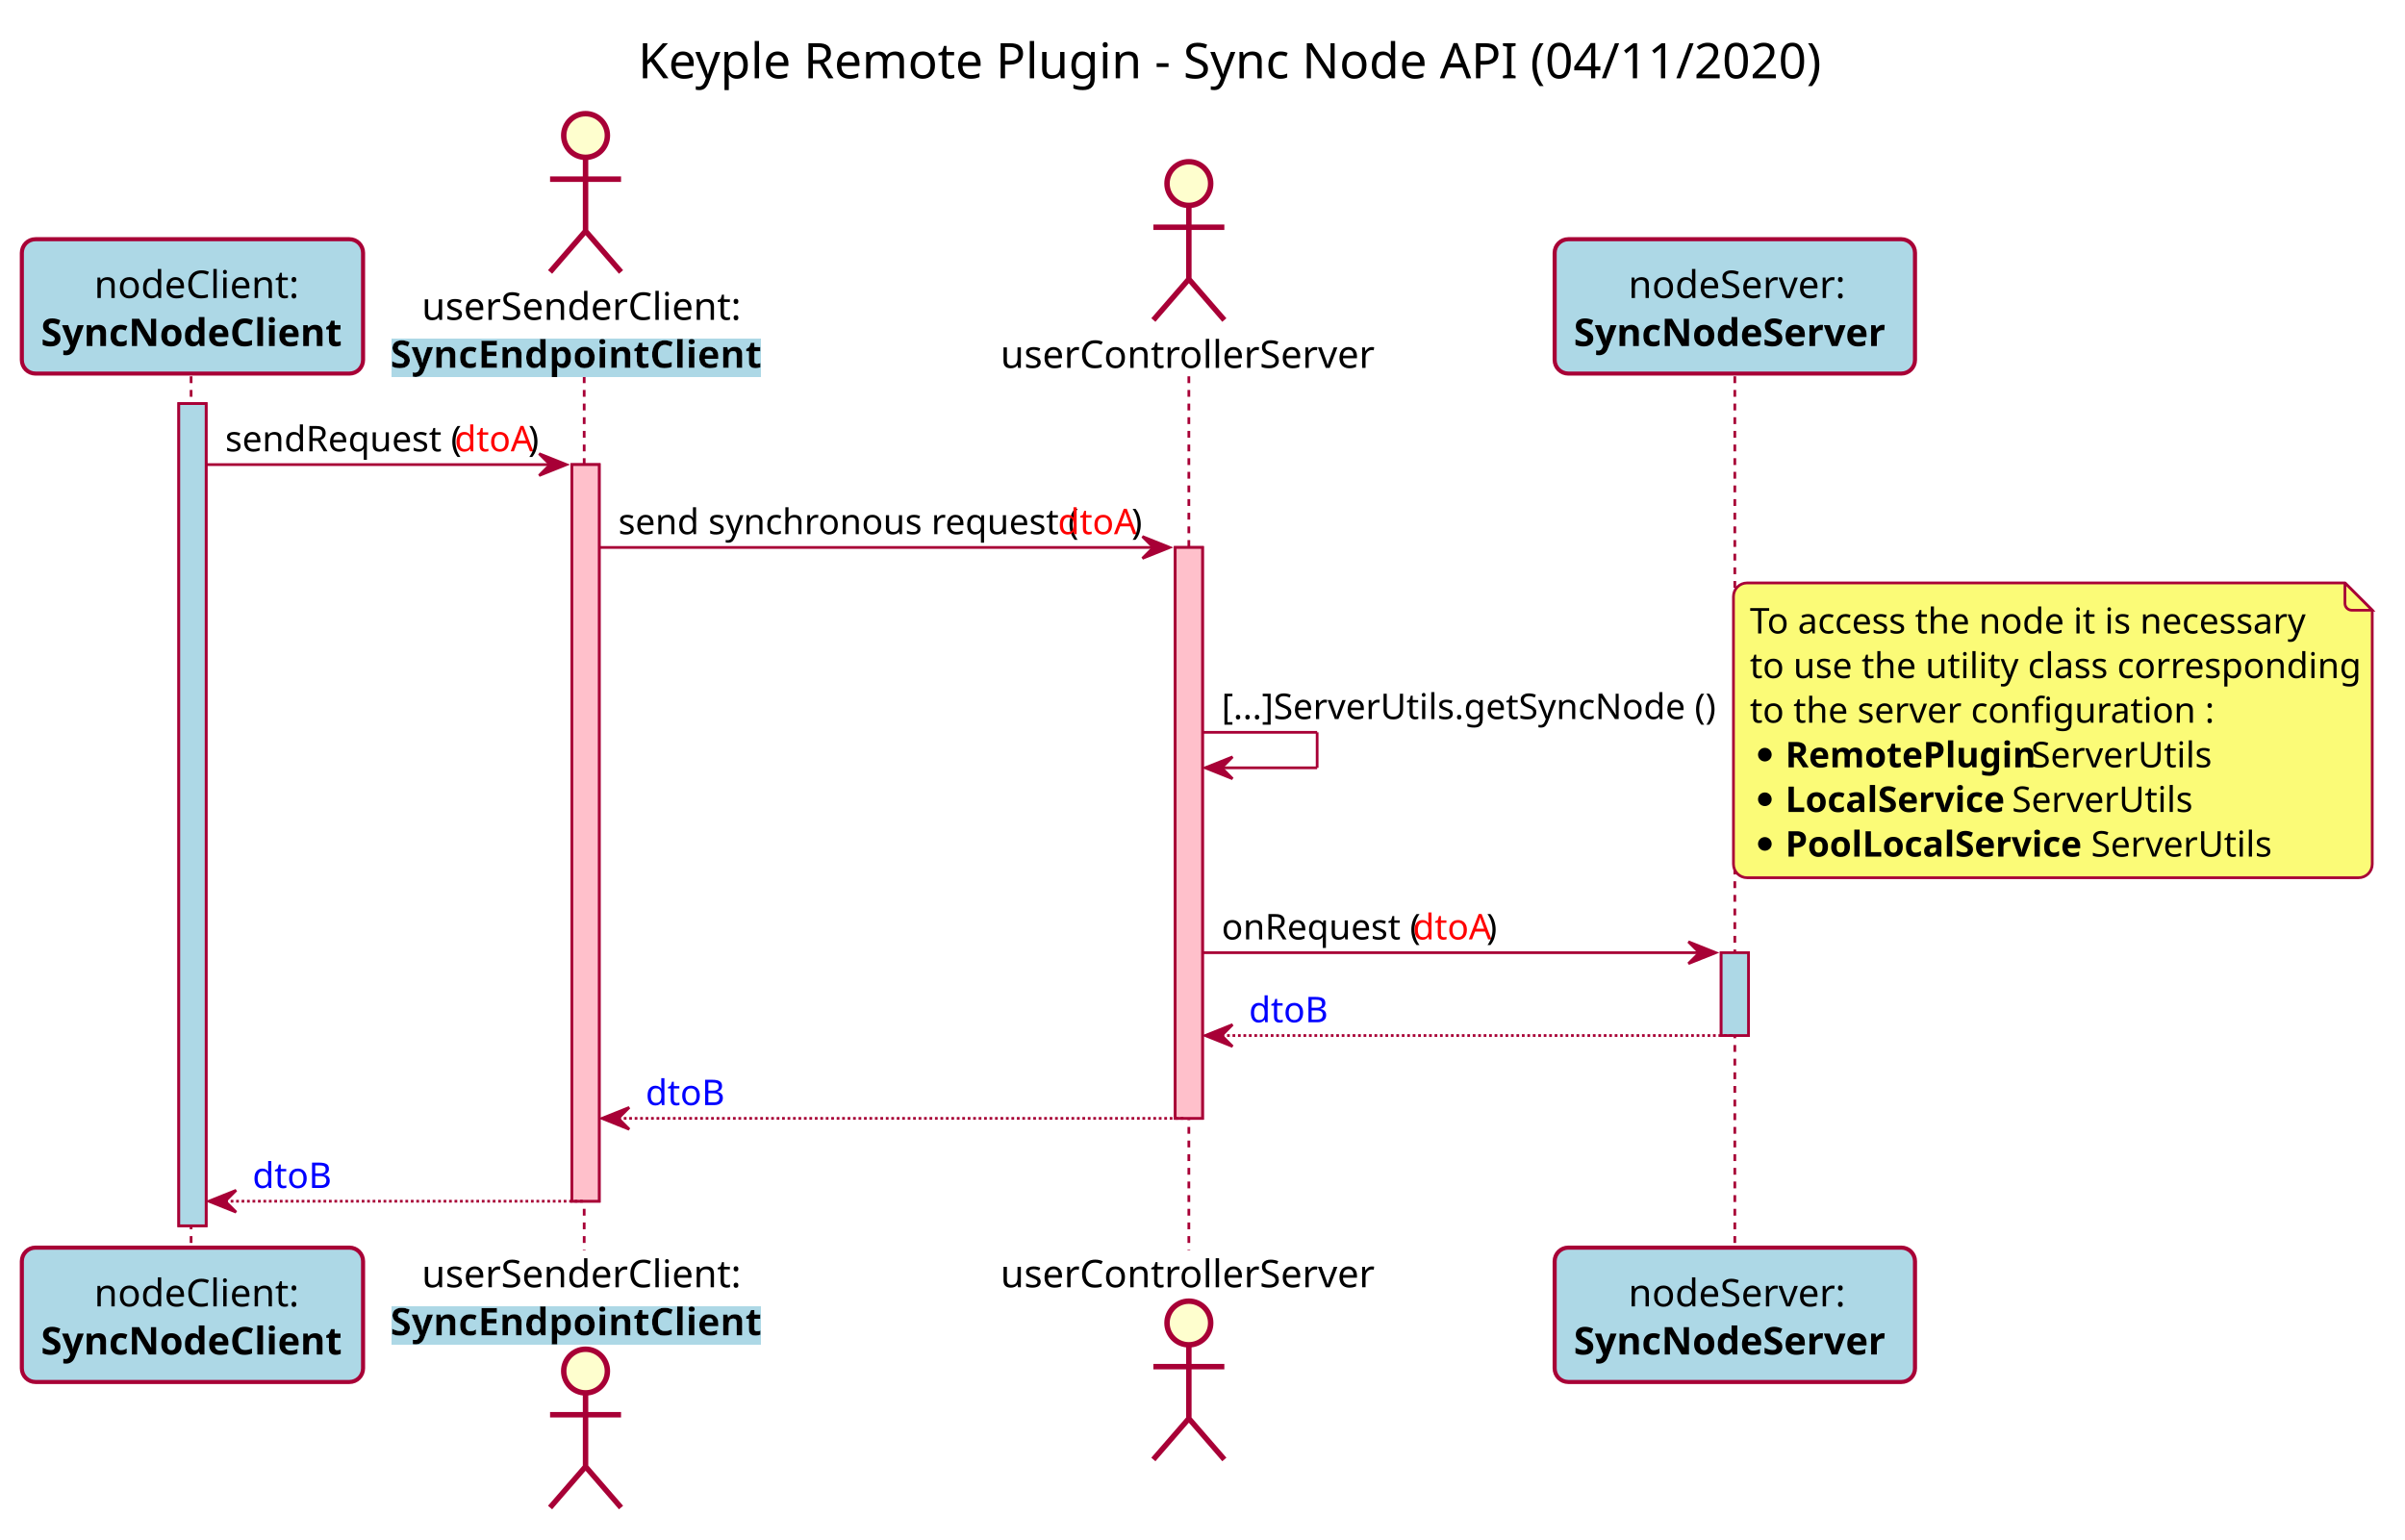
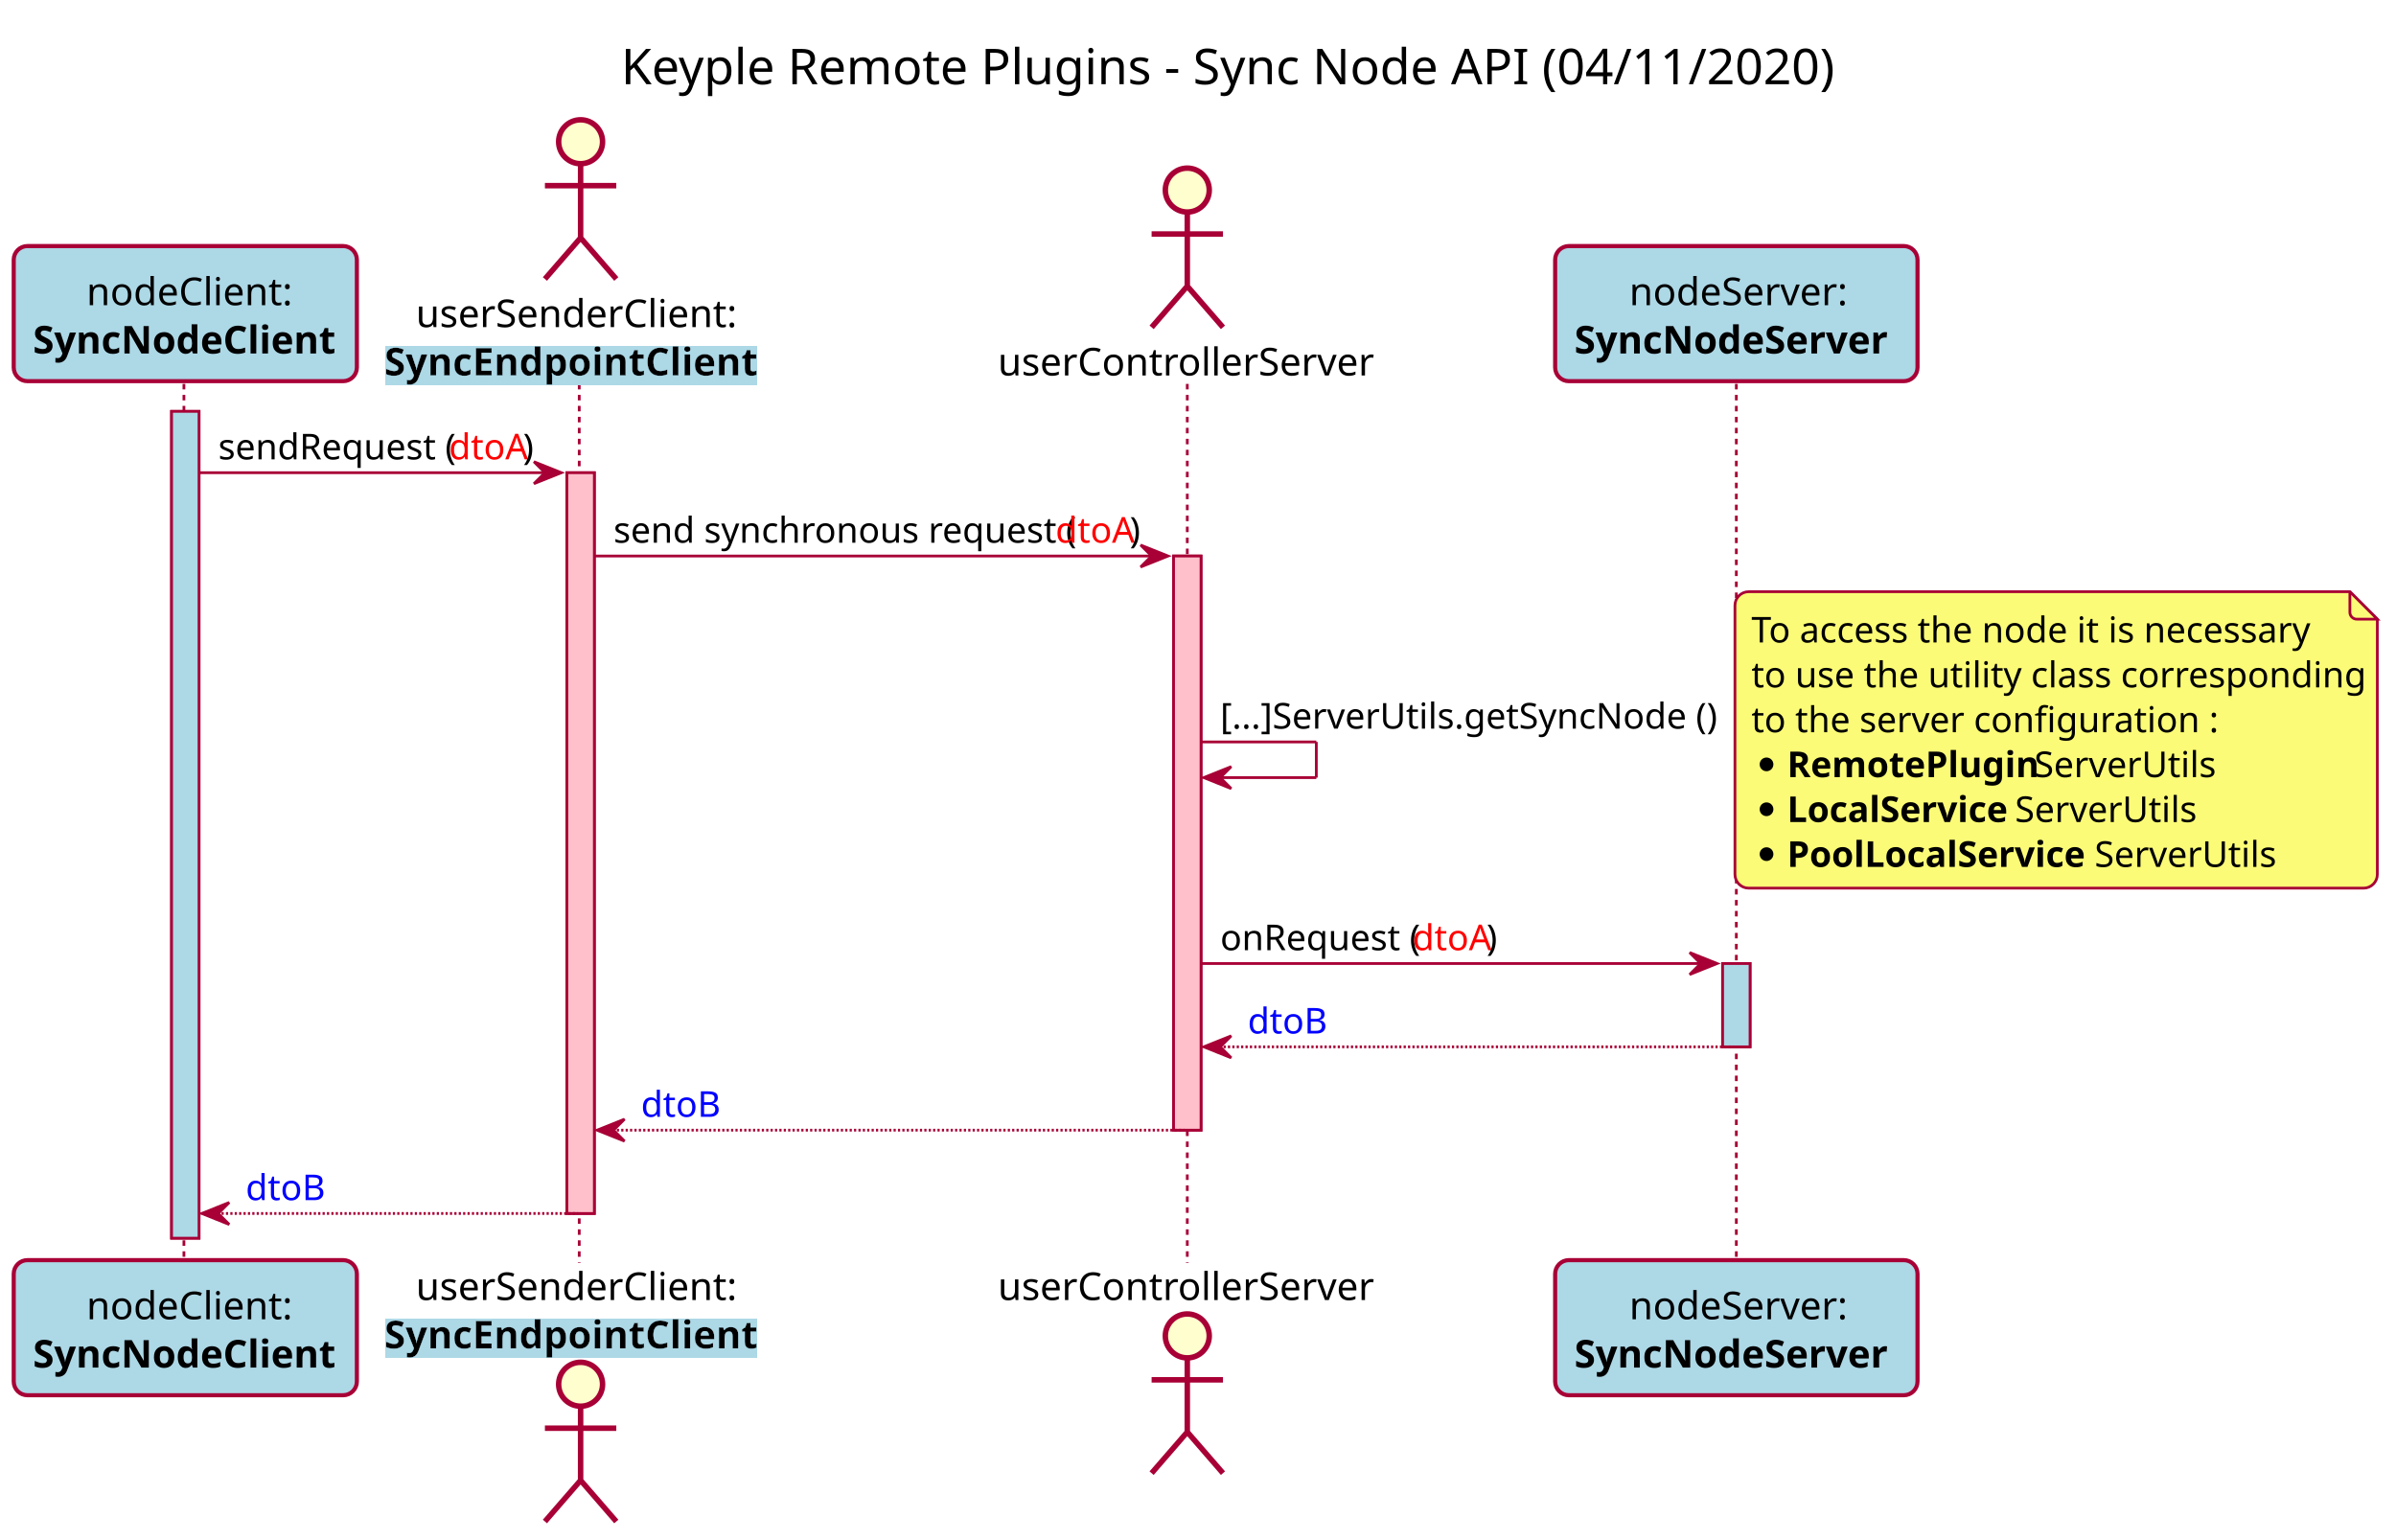
- <svg xmlns="http://www.w3.org/2000/svg" contentScriptType="application/ecmascript" contentStyleType="text/css" height="1128px" preserveAspectRatio="none" style="width:1762px;height:1128px;" version="1.1" viewBox="0 0 1762 1128" width="1762px" zoomAndPan="magnify">
+ <svg xmlns="http://www.w3.org/2000/svg" contentScriptType="application/ecmascript" contentStyleType="text/css" height="1402.5px" preserveAspectRatio="none" style="width:2182px;height:1402px;" version="1.1" viewBox="0 0 2182 1402" width="2182.5px" zoomAndPan="magnify">
  <defs>
-     <filter height="1" id="b1rtz9ku95gmye0" width="1" x="0" y="0">
+     <filter height="1" id="b1gz58olvjwsf50" width="1" x="0" y="0">
      <feFlood flood-color="#ADD8E6" result="flood" />
      <feComposite in="SourceGraphic" in2="flood" operator="over" />
    </filter>
  </defs>
  <g>
-     <text fill="#000000" font-family="sans-serif" font-size="36" lengthAdjust="spacingAndGlyphs" textLength="840" x="467.5" y="57.371">Keyple Remote Plugin - Sync Node API (04/11/2020)</text>
-     <rect fill="#ADD8E6" height="602.438" style="stroke: #A80036; stroke-width: 2.0;" width="20" x="131" y="295.719" />
-     <rect fill="#FFC0CB" height="539.734" style="stroke: #A80036; stroke-width: 2.0;" width="20" x="419" y="340.422" />
-     <rect fill="#FFC0CB" height="418.328" style="stroke: #A80036; stroke-width: 2.0;" width="20" x="861" y="401.125" />
-     <rect fill="#ADD8E6" height="60.703" style="stroke: #A80036; stroke-width: 2.0;" width="20" x="1261" y="698.047" />
-     <line style="stroke: #A80036; stroke-width: 2.0; stroke-dasharray: 5.0,5.0;" x1="140" x2="140" y1="275.719" y2="916.156" />
-     <line style="stroke: #A80036; stroke-width: 2.0; stroke-dasharray: 5.0,5.0;" x1="428" x2="428" y1="275.719" y2="916.156" />
-     <line style="stroke: #A80036; stroke-width: 2.0; stroke-dasharray: 5.0,5.0;" x1="871" x2="871" y1="275.719" y2="916.156" />
-     <line style="stroke: #A80036; stroke-width: 2.0; stroke-dasharray: 5.0,5.0;" x1="1271" x2="1271" y1="275.719" y2="916.156" />
-     <rect fill="#ADD8E6" height="98.438" rx="10" ry="10" style="stroke: #A80036; stroke-width: 3.0;" width="250" x="16" y="175.281" />
-     <text fill="#000000" font-family="sans-serif" font-size="28" lengthAdjust="spacingAndGlyphs" textLength="144" x="69" y="218.348">nodeClient:</text>
-     <text fill="#000000" font-family="sans-serif" font-size="28" font-weight="bold" lengthAdjust="spacingAndGlyphs" textLength="222" x="30" y="253.566">SyncNodeClient</text>
-     <rect fill="#ADD8E6" height="98.438" rx="10" ry="10" style="stroke: #A80036; stroke-width: 3.0;" width="250" x="16" y="914.156" />
-     <text fill="#000000" font-family="sans-serif" font-size="28" lengthAdjust="spacingAndGlyphs" textLength="144" x="69" y="957.223">nodeClient:</text>
-     <text fill="#000000" font-family="sans-serif" font-size="28" font-weight="bold" lengthAdjust="spacingAndGlyphs" textLength="222" x="30" y="992.441">SyncNodeClient</text>
-     <text fill="#000000" font-family="sans-serif" font-size="28" lengthAdjust="spacingAndGlyphs" textLength="228" x="309" y="234.348">userSenderClient:</text>
-     <text fill="#000000" filter="url(#b1rtz9ku95gmye0)" font-family="sans-serif" font-size="28" font-weight="bold" lengthAdjust="spacingAndGlyphs" textLength="274" x="286" y="269.566">SyncEndpointClient</text>
-     <ellipse cx="429" cy="99.281" fill="#FEFECE" rx="16" ry="16" style="stroke: #A80036; stroke-width: 4.0;" />
-     <path d="M429,115.281 L429,169.281 M403,131.281 L455,131.281 M429,169.281 L403,199.281 M429,169.281 L455,199.281 " fill="none" style="stroke: #A80036; stroke-width: 4.0;" />
-     <text fill="#000000" font-family="sans-serif" font-size="28" lengthAdjust="spacingAndGlyphs" textLength="228" x="309" y="943.223">userSenderClient:</text>
-     <text fill="#000000" filter="url(#b1rtz9ku95gmye0)" font-family="sans-serif" font-size="28" font-weight="bold" lengthAdjust="spacingAndGlyphs" textLength="274" x="286" y="978.441">SyncEndpointClient</text>
-     <ellipse cx="429" cy="1004.594" fill="#FEFECE" rx="16" ry="16" style="stroke: #A80036; stroke-width: 4.0;" />
-     <path d="M429,1020.594 L429,1074.594 M403,1036.594 L455,1036.594 M429,1074.594 L403,1104.594 M429,1074.594 L455,1104.594 " fill="none" style="stroke: #A80036; stroke-width: 4.0;" />
-     <text fill="#000000" font-family="sans-serif" font-size="28" lengthAdjust="spacingAndGlyphs" textLength="264" x="733" y="269.566">userControllerServer</text>
-     <ellipse cx="871" cy="134.5" fill="#FEFECE" rx="16" ry="16" style="stroke: #A80036; stroke-width: 4.0;" />
-     <path d="M871,150.5 L871,204.5 M845,166.5 L897,166.5 M871,204.5 L845,234.5 M871,204.5 L897,234.5 " fill="none" style="stroke: #A80036; stroke-width: 4.0;" />
-     <text fill="#000000" font-family="sans-serif" font-size="28" lengthAdjust="spacingAndGlyphs" textLength="264" x="733" y="943.223">userControllerServer</text>
-     <ellipse cx="871" cy="969.375" fill="#FEFECE" rx="16" ry="16" style="stroke: #A80036; stroke-width: 4.0;" />
-     <path d="M871,985.375 L871,1039.375 M845,1001.375 L897,1001.375 M871,1039.375 L845,1069.375 M871,1039.375 L897,1069.375 " fill="none" style="stroke: #A80036; stroke-width: 4.0;" />
-     <rect fill="#ADD8E6" height="98.438" rx="10" ry="10" style="stroke: #A80036; stroke-width: 3.0;" width="264" x="1139" y="175.281" />
-     <text fill="#000000" font-family="sans-serif" font-size="28" lengthAdjust="spacingAndGlyphs" textLength="156" x="1193" y="218.348">nodeServer:</text>
-     <text fill="#000000" font-family="sans-serif" font-size="28" font-weight="bold" lengthAdjust="spacingAndGlyphs" textLength="236" x="1153" y="253.566">SyncNodeServer</text>
-     <rect fill="#ADD8E6" height="98.438" rx="10" ry="10" style="stroke: #A80036; stroke-width: 3.0;" width="264" x="1139" y="914.156" />
-     <text fill="#000000" font-family="sans-serif" font-size="28" lengthAdjust="spacingAndGlyphs" textLength="156" x="1193" y="957.223">nodeServer:</text>
-     <text fill="#000000" font-family="sans-serif" font-size="28" font-weight="bold" lengthAdjust="spacingAndGlyphs" textLength="236" x="1153" y="992.441">SyncNodeServer</text>
-     <rect fill="#ADD8E6" height="602.438" style="stroke: #A80036; stroke-width: 2.0;" width="20" x="131" y="295.719" />
-     <rect fill="#FFC0CB" height="539.734" style="stroke: #A80036; stroke-width: 2.0;" width="20" x="419" y="340.422" />
-     <rect fill="#FFC0CB" height="418.328" style="stroke: #A80036; stroke-width: 2.0;" width="20" x="861" y="401.125" />
-     <rect fill="#ADD8E6" height="60.703" style="stroke: #A80036; stroke-width: 2.0;" width="20" x="1261" y="698.047" />
-     <polygon fill="#A80036" points="395,332.422,415,340.422,395,348.422,403,340.422" style="stroke: #A80036; stroke-width: 2.0;" />
-     <line style="stroke: #A80036; stroke-width: 2.0;" x1="151" x2="407" y1="340.422" y2="340.422" />
-     <text fill="#000000" font-family="sans-serif" font-size="26" lengthAdjust="spacingAndGlyphs" textLength="168" x="165" y="330.709">sendRequest (</text>
-     <text fill="#FF0000" font-family="sans-serif" font-size="26" lengthAdjust="spacingAndGlyphs" textLength="54" x="333" y="330.709">dtoA</text>
-     <text fill="#000000" font-family="sans-serif" font-size="26" lengthAdjust="spacingAndGlyphs" textLength="8" x="387" y="330.709">)</text>
-     <polygon fill="#A80036" points="837,393.125,857,401.125,837,409.125,845,401.125" style="stroke: #A80036; stroke-width: 2.0;" />
-     <line style="stroke: #A80036; stroke-width: 2.0;" x1="439" x2="849" y1="401.125" y2="401.125" />
-     <text fill="#000000" font-family="sans-serif" font-size="26" lengthAdjust="spacingAndGlyphs" textLength="322" x="453" y="391.412">send synchronous request (</text>
-     <text fill="#FF0000" font-family="sans-serif" font-size="26" lengthAdjust="spacingAndGlyphs" textLength="54" x="775" y="391.412">dtoA</text>
-     <text fill="#000000" font-family="sans-serif" font-size="26" lengthAdjust="spacingAndGlyphs" textLength="8" x="829" y="391.412">)</text>
-     <line style="stroke: #A80036; stroke-width: 2.0;" x1="881" x2="965" y1="536.586" y2="536.586" />
-     <line style="stroke: #A80036; stroke-width: 2.0;" x1="965" x2="965" y1="536.586" y2="562.586" />
-     <line style="stroke: #A80036; stroke-width: 2.0;" x1="883" x2="965" y1="562.586" y2="562.586" />
-     <polygon fill="#A80036" points="903,554.586,883,562.586,903,570.586,895,562.586" style="stroke: #A80036; stroke-width: 2.0;" />
-     <text fill="#000000" font-family="sans-serif" font-size="26" lengthAdjust="spacingAndGlyphs" textLength="352" x="895" y="526.873">[...]ServerUtils.getSyncNode ()</text>
-     <path d="M1270,437.125 L1270,633.125 A10,10 0 0 0 1280,643.125 L1728,643.125 A10,10 0 0 0 1738,633.125 L1738,447.125 L1718,427.125 L1280,427.125 A10,10 0 0 0 1270,437.125 " fill="#FBFB77" style="stroke: #A80036; stroke-width: 2.0;" />
-     <path d="M1718,427.125 L1718,442.125 A5,5 0 0 0 1723,447.125 L1738,447.125 L1718,427.125 " fill="#FBFB77" style="stroke: #A80036; stroke-width: 2.0;" />
-     <text fill="#000000" font-family="sans-serif" font-size="26" lengthAdjust="spacingAndGlyphs" textLength="406" x="1282" y="464.115">To access the node it is necessary</text>
-     <text fill="#000000" font-family="sans-serif" font-size="26" lengthAdjust="spacingAndGlyphs" textLength="426" x="1282" y="496.818">to use the utility class corresponding</text>
-     <text fill="#000000" font-family="sans-serif" font-size="26" lengthAdjust="spacingAndGlyphs" textLength="312" x="1282" y="529.521">to the server configuration :</text>
-     <ellipse cx="1293" cy="552.938" fill="#000000" rx="5" ry="5" style="stroke: #000000; stroke-width: 0.0;" />
-     <text fill="#000000" font-family="sans-serif" font-size="26" font-weight="bold" lengthAdjust="spacingAndGlyphs" textLength="180" x="1308" y="562.225">RemotePlugin</text>
-     <text fill="#000000" font-family="sans-serif" font-size="26" lengthAdjust="spacingAndGlyphs" textLength="124" x="1488" y="562.225">ServerUtils</text>
-     <ellipse cx="1293" cy="585.641" fill="#000000" rx="5" ry="5" style="stroke: #000000; stroke-width: 0.0;" />
-     <text fill="#000000" font-family="sans-serif" font-size="26" font-weight="bold" lengthAdjust="spacingAndGlyphs" textLength="166" x="1308" y="594.928">LocalService</text>
-     <text fill="#000000" font-family="sans-serif" font-size="26" lengthAdjust="spacingAndGlyphs" textLength="124" x="1474" y="594.928">ServerUtils</text>
-     <ellipse cx="1293" cy="618.344" fill="#000000" rx="5" ry="5" style="stroke: #000000; stroke-width: 0.0;" />
-     <text fill="#000000" font-family="sans-serif" font-size="26" font-weight="bold" lengthAdjust="spacingAndGlyphs" textLength="224" x="1308" y="627.631">PoolLocalService</text>
-     <text fill="#000000" font-family="sans-serif" font-size="26" lengthAdjust="spacingAndGlyphs" textLength="124" x="1532" y="627.631">ServerUtils</text>
-     <polygon fill="#A80036" points="1237,690.047,1257,698.047,1237,706.047,1245,698.047" style="stroke: #A80036; stroke-width: 2.0;" />
-     <line style="stroke: #A80036; stroke-width: 2.0;" x1="881" x2="1249" y1="698.047" y2="698.047" />
-     <text fill="#000000" font-family="sans-serif" font-size="26" lengthAdjust="spacingAndGlyphs" textLength="140" x="895" y="688.334">onRequest (</text>
-     <text fill="#FF0000" font-family="sans-serif" font-size="26" lengthAdjust="spacingAndGlyphs" textLength="54" x="1035" y="688.334">dtoA</text>
-     <text fill="#000000" font-family="sans-serif" font-size="26" lengthAdjust="spacingAndGlyphs" textLength="8" x="1089" y="688.334">)</text>
-     <polygon fill="#A80036" points="903,750.75,883,758.75,903,766.75,895,758.75" style="stroke: #A80036; stroke-width: 2.0;" />
-     <line style="stroke: #A80036; stroke-width: 2.0; stroke-dasharray: 2.0,2.0;" x1="891" x2="1269" y1="758.75" y2="758.75" />
-     <text fill="#0000FF" font-family="sans-serif" font-size="26" lengthAdjust="spacingAndGlyphs" textLength="54" x="915" y="749.037">dtoB</text>
-     <polygon fill="#A80036" points="461,811.453,441,819.453,461,827.453,453,819.453" style="stroke: #A80036; stroke-width: 2.0;" />
-     <line style="stroke: #A80036; stroke-width: 2.0; stroke-dasharray: 2.0,2.0;" x1="449" x2="869" y1="819.453" y2="819.453" />
-     <text fill="#0000FF" font-family="sans-serif" font-size="26" lengthAdjust="spacingAndGlyphs" textLength="54" x="473" y="809.74">dtoB</text>
-     <polygon fill="#A80036" points="173,872.156,153,880.156,173,888.156,165,880.156" style="stroke: #A80036; stroke-width: 2.0;" />
-     <line style="stroke: #A80036; stroke-width: 2.0; stroke-dasharray: 2.0,2.0;" x1="161" x2="427" y1="880.156" y2="880.156" />
-     <text fill="#0000FF" font-family="sans-serif" font-size="26" lengthAdjust="spacingAndGlyphs" textLength="54" x="185" y="870.443">dtoB</text>
+     <text fill="#000000" font-family="sans-serif" font-size="45" lengthAdjust="spacingAndGlyphs" textLength="1072.5" x="565.625" y="76.714">Keyple Remote Plugins - Sync Node API (04/11/2020)</text>
+     <rect fill="#ADD8E6" height="753.047" style="stroke: #A80036; stroke-width: 2.5;" width="25" x="156.25" y="374.648" />
+     <rect fill="#FFC0CB" height="674.668" style="stroke: #A80036; stroke-width: 2.5;" width="25" x="516.25" y="430.527" />
+     <rect fill="#FFC0CB" height="522.91" style="stroke: #A80036; stroke-width: 2.5;" width="25" x="1068.75" y="506.406" />
+     <rect fill="#ADD8E6" height="75.879" style="stroke: #A80036; stroke-width: 2.5;" width="25" x="1568.75" y="877.559" />
+     <line style="stroke: #A80036; stroke-width: 2.5; stroke-dasharray: 5.0,5.0;" x1="167.5" x2="167.5" y1="349.648" y2="1150.195" />
+     <line style="stroke: #A80036; stroke-width: 2.5; stroke-dasharray: 5.0,5.0;" x1="527.5" x2="527.5" y1="349.648" y2="1150.195" />
+     <line style="stroke: #A80036; stroke-width: 2.5; stroke-dasharray: 5.0,5.0;" x1="1081.25" x2="1081.25" y1="349.648" y2="1150.195" />
+     <line style="stroke: #A80036; stroke-width: 2.5; stroke-dasharray: 5.0,5.0;" x1="1581.25" x2="1581.25" y1="349.648" y2="1150.195" />
+     <rect fill="#ADD8E6" height="123.047" rx="12.5" ry="12.5" style="stroke: #A80036; stroke-width: 3.75;" width="312.5" x="12.5" y="224.102" />
+     <text fill="#000000" font-family="sans-serif" font-size="35" lengthAdjust="spacingAndGlyphs" textLength="180" x="78.75" y="277.935">nodeClient:</text>
+     <text fill="#000000" font-family="sans-serif" font-size="35" font-weight="bold" lengthAdjust="spacingAndGlyphs" textLength="277.5" x="30" y="321.958">SyncNodeClient</text>
+     <rect fill="#ADD8E6" height="123.047" rx="12.5" ry="12.5" style="stroke: #A80036; stroke-width: 3.75;" width="312.5" x="12.5" y="1147.695" />
+     <text fill="#000000" font-family="sans-serif" font-size="35" lengthAdjust="spacingAndGlyphs" textLength="180" x="78.75" y="1201.528">nodeClient:</text>
+     <text fill="#000000" font-family="sans-serif" font-size="35" font-weight="bold" lengthAdjust="spacingAndGlyphs" textLength="277.5" x="30" y="1245.552">SyncNodeClient</text>
+     <text fill="#000000" font-family="sans-serif" font-size="35" lengthAdjust="spacingAndGlyphs" textLength="285" x="378.75" y="297.935">userSenderClient:</text>
+     <text fill="#000000" filter="url(#b1gz58olvjwsf50)" font-family="sans-serif" font-size="35" font-weight="bold" lengthAdjust="spacingAndGlyphs" textLength="342.5" x="350" y="341.958">SyncEndpointClient</text>
+     <ellipse cx="528.75" cy="129.102" fill="#FEFECE" rx="20" ry="20" style="stroke: #A80036; stroke-width: 5.0;" />
+     <path d="M528.75,149.102 L528.75,216.602 M496.25,169.102 L561.25,169.102 M528.75,216.602 L496.25,254.102 M528.75,216.602 L561.25,254.102 " fill="none" style="stroke: #A80036; stroke-width: 5.0;" />
+     <text fill="#000000" font-family="sans-serif" font-size="35" lengthAdjust="spacingAndGlyphs" textLength="285" x="378.75" y="1184.028">userSenderClient:</text>
+     <text fill="#000000" filter="url(#b1gz58olvjwsf50)" font-family="sans-serif" font-size="35" font-weight="bold" lengthAdjust="spacingAndGlyphs" textLength="342.5" x="350" y="1228.052">SyncEndpointClient</text>
+     <ellipse cx="528.75" cy="1260.742" fill="#FEFECE" rx="20" ry="20" style="stroke: #A80036; stroke-width: 5.0;" />
+     <path d="M528.75,1280.742 L528.75,1348.242 M496.25,1300.742 L561.25,1300.742 M528.75,1348.242 L496.25,1385.742 M528.75,1348.242 L561.25,1385.742 " fill="none" style="stroke: #A80036; stroke-width: 5.0;" />
+     <text fill="#000000" font-family="sans-serif" font-size="35" lengthAdjust="spacingAndGlyphs" textLength="330" x="908.75" y="341.958">userControllerServer</text>
+     <ellipse cx="1081.25" cy="173.125" fill="#FEFECE" rx="20" ry="20" style="stroke: #A80036; stroke-width: 5.0;" />
+     <path d="M1081.25,193.125 L1081.25,260.625 M1048.75,213.125 L1113.75,213.125 M1081.25,260.625 L1048.75,298.125 M1081.25,260.625 L1113.75,298.125 " fill="none" style="stroke: #A80036; stroke-width: 5.0;" />
+     <text fill="#000000" font-family="sans-serif" font-size="35" lengthAdjust="spacingAndGlyphs" textLength="330" x="908.75" y="1184.028">userControllerServer</text>
+     <ellipse cx="1081.25" cy="1216.719" fill="#FEFECE" rx="20" ry="20" style="stroke: #A80036; stroke-width: 5.0;" />
+     <path d="M1081.25,1236.719 L1081.25,1304.219 M1048.75,1256.719 L1113.75,1256.719 M1081.25,1304.219 L1048.75,1341.719 M1081.25,1304.219 L1113.75,1341.719 " fill="none" style="stroke: #A80036; stroke-width: 5.0;" />
+     <rect fill="#ADD8E6" height="123.047" rx="12.5" ry="12.5" style="stroke: #A80036; stroke-width: 3.75;" width="330" x="1416.25" y="224.102" />
+     <text fill="#000000" font-family="sans-serif" font-size="35" lengthAdjust="spacingAndGlyphs" textLength="195" x="1483.75" y="277.935">nodeServer:</text>
+     <text fill="#000000" font-family="sans-serif" font-size="35" font-weight="bold" lengthAdjust="spacingAndGlyphs" textLength="295" x="1433.75" y="321.958">SyncNodeServer</text>
+     <rect fill="#ADD8E6" height="123.047" rx="12.5" ry="12.5" style="stroke: #A80036; stroke-width: 3.75;" width="330" x="1416.25" y="1147.695" />
+     <text fill="#000000" font-family="sans-serif" font-size="35" lengthAdjust="spacingAndGlyphs" textLength="195" x="1483.75" y="1201.528">nodeServer:</text>
+     <text fill="#000000" font-family="sans-serif" font-size="35" font-weight="bold" lengthAdjust="spacingAndGlyphs" textLength="295" x="1433.75" y="1245.552">SyncNodeServer</text>
+     <rect fill="#ADD8E6" height="753.047" style="stroke: #A80036; stroke-width: 2.5;" width="25" x="156.25" y="374.648" />
+     <rect fill="#FFC0CB" height="674.668" style="stroke: #A80036; stroke-width: 2.5;" width="25" x="516.25" y="430.527" />
+     <rect fill="#FFC0CB" height="522.91" style="stroke: #A80036; stroke-width: 2.5;" width="25" x="1068.75" y="506.406" />
+     <rect fill="#ADD8E6" height="75.879" style="stroke: #A80036; stroke-width: 2.5;" width="25" x="1568.75" y="877.559" />
+     <polygon fill="#A80036" points="486.25,420.527,511.25,430.527,486.25,440.527,496.25,430.527" style="stroke: #A80036; stroke-width: 2.5;" />
+     <line style="stroke: #A80036; stroke-width: 2.5;" x1="181.25" x2="501.25" y1="430.527" y2="430.527" />
+     <text fill="#000000" font-family="sans-serif" font-size="32.5" lengthAdjust="spacingAndGlyphs" textLength="210" x="198.75" y="418.386">sendRequest (</text>
+     <text fill="#FF0000" font-family="sans-serif" font-size="32.5" lengthAdjust="spacingAndGlyphs" textLength="67.5" x="408.75" y="418.386">dtoA</text>
+     <text fill="#000000" font-family="sans-serif" font-size="32.5" lengthAdjust="spacingAndGlyphs" textLength="10" x="476.25" y="418.386">)</text>
+     <polygon fill="#A80036" points="1038.75,496.406,1063.75,506.406,1038.75,516.406,1048.75,506.406" style="stroke: #A80036; stroke-width: 2.5;" />
+     <line style="stroke: #A80036; stroke-width: 2.5;" x1="541.25" x2="1053.75" y1="506.406" y2="506.406" />
+     <text fill="#000000" font-family="sans-serif" font-size="32.5" lengthAdjust="spacingAndGlyphs" textLength="402.5" x="558.75" y="494.265">send synchronous request (</text>
+     <text fill="#FF0000" font-family="sans-serif" font-size="32.5" lengthAdjust="spacingAndGlyphs" textLength="67.5" x="961.25" y="494.265">dtoA</text>
+     <text fill="#000000" font-family="sans-serif" font-size="32.5" lengthAdjust="spacingAndGlyphs" textLength="10" x="1028.75" y="494.265">)</text>
+     <line style="stroke: #A80036; stroke-width: 2.5;" x1="1093.75" x2="1198.75" y1="675.732" y2="675.732" />
+     <line style="stroke: #A80036; stroke-width: 2.5;" x1="1198.75" x2="1198.75" y1="675.732" y2="708.232" />
+     <line style="stroke: #A80036; stroke-width: 2.5;" x1="1096.25" x2="1198.75" y1="708.232" y2="708.232" />
+     <polygon fill="#A80036" points="1121.25,698.232,1096.25,708.232,1121.25,718.232,1111.25,708.232" style="stroke: #A80036; stroke-width: 2.5;" />
+     <text fill="#000000" font-family="sans-serif" font-size="32.5" lengthAdjust="spacingAndGlyphs" textLength="440" x="1111.25" y="663.591">[...]ServerUtils.getSyncNode ()</text>
+     <path d="M1580,551.406 L1580,796.406 A12.5,12.5 0 0 0 1592.5,808.906 L2152.5,808.906 A12.5,12.5 0 0 0 2165,796.406 L2165,563.906 L2140,538.906 L1592.5,538.906 A12.5,12.5 0 0 0 1580,551.406 " fill="#FBFB77" style="stroke: #A80036; stroke-width: 2.5;" />
+     <path d="M2140,538.906 L2140,557.656 A6.25,6.25 0 0 0 2146.25,563.906 L2165,563.906 L2140,538.906 " fill="#FBFB77" style="stroke: #A80036; stroke-width: 2.5;" />
+     <text fill="#000000" font-family="sans-serif" font-size="32.5" lengthAdjust="spacingAndGlyphs" textLength="507.5" x="1595" y="585.144">To access the node it is necessary</text>
+     <text fill="#000000" font-family="sans-serif" font-size="32.5" lengthAdjust="spacingAndGlyphs" textLength="532.5" x="1595" y="626.023">to use the utility class corresponding</text>
+     <text fill="#000000" font-family="sans-serif" font-size="32.5" lengthAdjust="spacingAndGlyphs" textLength="390" x="1595" y="666.902">to the server configuration :</text>
+     <ellipse cx="1608.75" cy="696.172" fill="#000000" rx="6.25" ry="6.25" style="stroke: #000000; stroke-width: 0.0;" />
+     <text fill="#000000" font-family="sans-serif" font-size="32.5" font-weight="bold" lengthAdjust="spacingAndGlyphs" textLength="225" x="1627.5" y="707.781">RemotePlugin</text>
+     <text fill="#000000" font-family="sans-serif" font-size="32.5" lengthAdjust="spacingAndGlyphs" textLength="155" x="1852.5" y="707.781">ServerUtils</text>
+     <ellipse cx="1608.75" cy="737.051" fill="#000000" rx="6.25" ry="6.25" style="stroke: #000000; stroke-width: 0.0;" />
+     <text fill="#000000" font-family="sans-serif" font-size="32.5" font-weight="bold" lengthAdjust="spacingAndGlyphs" textLength="207.5" x="1627.5" y="748.66">LocalService</text>
+     <text fill="#000000" font-family="sans-serif" font-size="32.5" lengthAdjust="spacingAndGlyphs" textLength="155" x="1835" y="748.66">ServerUtils</text>
+     <ellipse cx="1608.75" cy="777.93" fill="#000000" rx="6.25" ry="6.25" style="stroke: #000000; stroke-width: 0.0;" />
+     <text fill="#000000" font-family="sans-serif" font-size="32.5" font-weight="bold" lengthAdjust="spacingAndGlyphs" textLength="280" x="1627.5" y="789.539">PoolLocalService</text>
+     <text fill="#000000" font-family="sans-serif" font-size="32.5" lengthAdjust="spacingAndGlyphs" textLength="155" x="1907.5" y="789.539">ServerUtils</text>
+     <polygon fill="#A80036" points="1538.75,867.559,1563.75,877.559,1538.75,887.559,1548.75,877.559" style="stroke: #A80036; stroke-width: 2.5;" />
+     <line style="stroke: #A80036; stroke-width: 2.5;" x1="1093.75" x2="1553.75" y1="877.559" y2="877.559" />
+     <text fill="#000000" font-family="sans-serif" font-size="32.5" lengthAdjust="spacingAndGlyphs" textLength="175" x="1111.25" y="865.418">onRequest (</text>
+     <text fill="#FF0000" font-family="sans-serif" font-size="32.5" lengthAdjust="spacingAndGlyphs" textLength="67.5" x="1286.25" y="865.418">dtoA</text>
+     <text fill="#000000" font-family="sans-serif" font-size="32.5" lengthAdjust="spacingAndGlyphs" textLength="10" x="1353.75" y="865.418">)</text>
+     <polygon fill="#A80036" points="1121.25,943.438,1096.25,953.438,1121.25,963.438,1111.25,953.438" style="stroke: #A80036; stroke-width: 2.5;" />
+     <line style="stroke: #A80036; stroke-width: 2.5; stroke-dasharray: 2.0,2.0;" x1="1106.25" x2="1578.75" y1="953.438" y2="953.438" />
+     <text fill="#0000FF" font-family="sans-serif" font-size="32.5" lengthAdjust="spacingAndGlyphs" textLength="67.5" x="1136.25" y="941.296">dtoB</text>
+     <polygon fill="#A80036" points="568.75,1019.316,543.75,1029.316,568.75,1039.316,558.75,1029.316" style="stroke: #A80036; stroke-width: 2.5;" />
+     <line style="stroke: #A80036; stroke-width: 2.5; stroke-dasharray: 2.0,2.0;" x1="553.75" x2="1078.75" y1="1029.316" y2="1029.316" />
+     <text fill="#0000FF" font-family="sans-serif" font-size="32.5" lengthAdjust="spacingAndGlyphs" textLength="67.5" x="583.75" y="1017.175">dtoB</text>
+     <polygon fill="#A80036" points="208.75,1095.195,183.75,1105.195,208.75,1115.195,198.75,1105.195" style="stroke: #A80036; stroke-width: 2.5;" />
+     <line style="stroke: #A80036; stroke-width: 2.5; stroke-dasharray: 2.0,2.0;" x1="193.75" x2="526.25" y1="1105.195" y2="1105.195" />
+     <text fill="#0000FF" font-family="sans-serif" font-size="32.5" lengthAdjust="spacingAndGlyphs" textLength="67.5" x="223.75" y="1093.054">dtoB</text>
  </g>
</svg>
